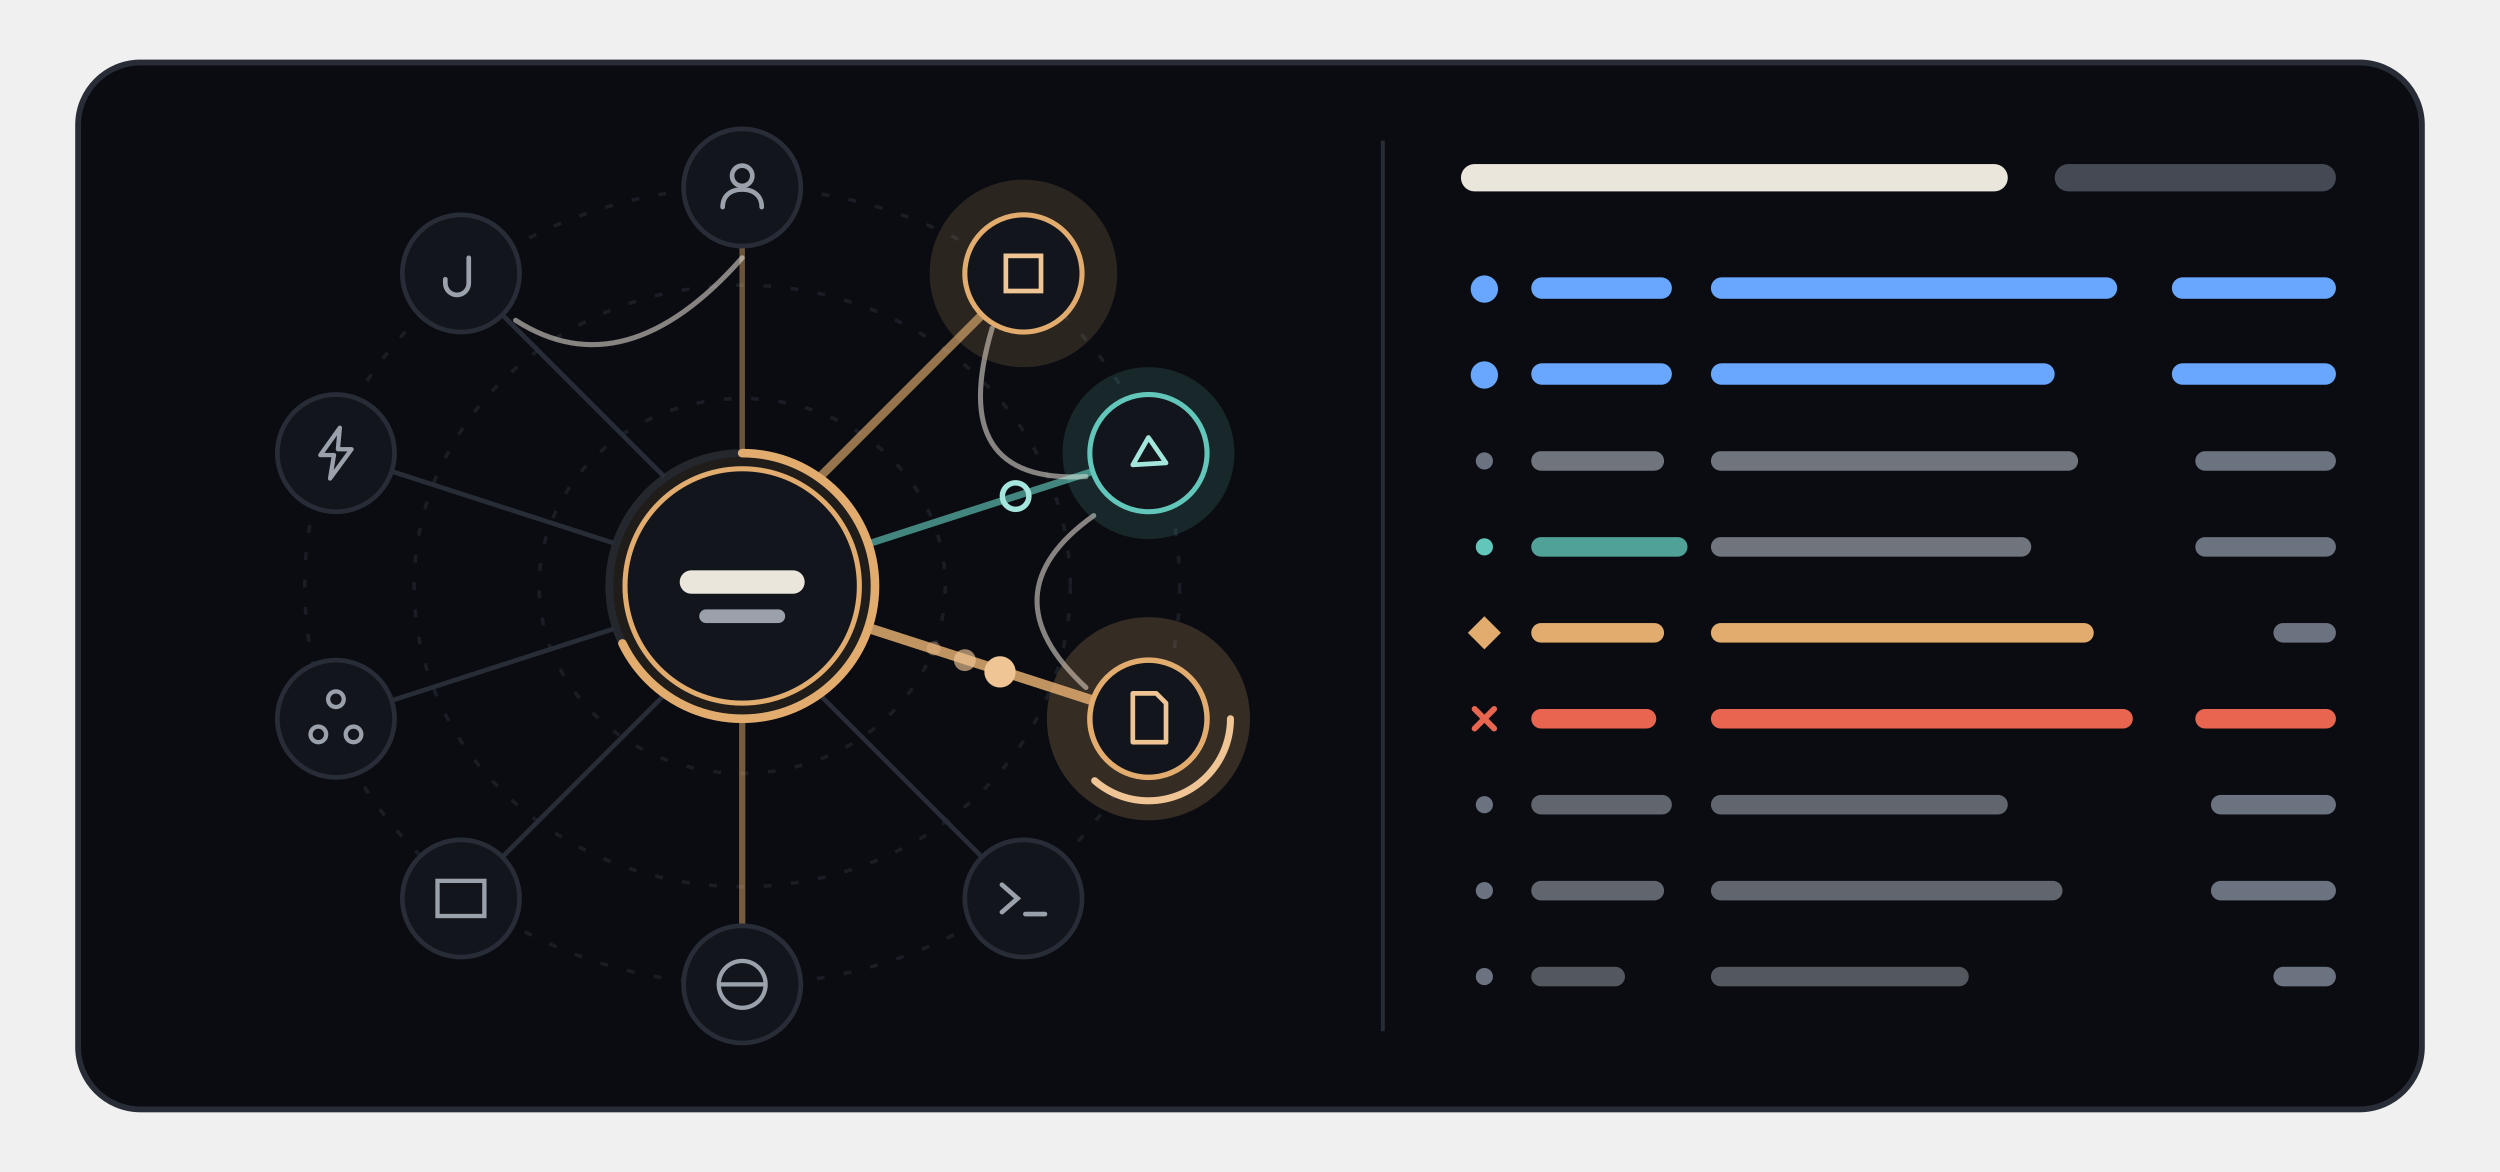
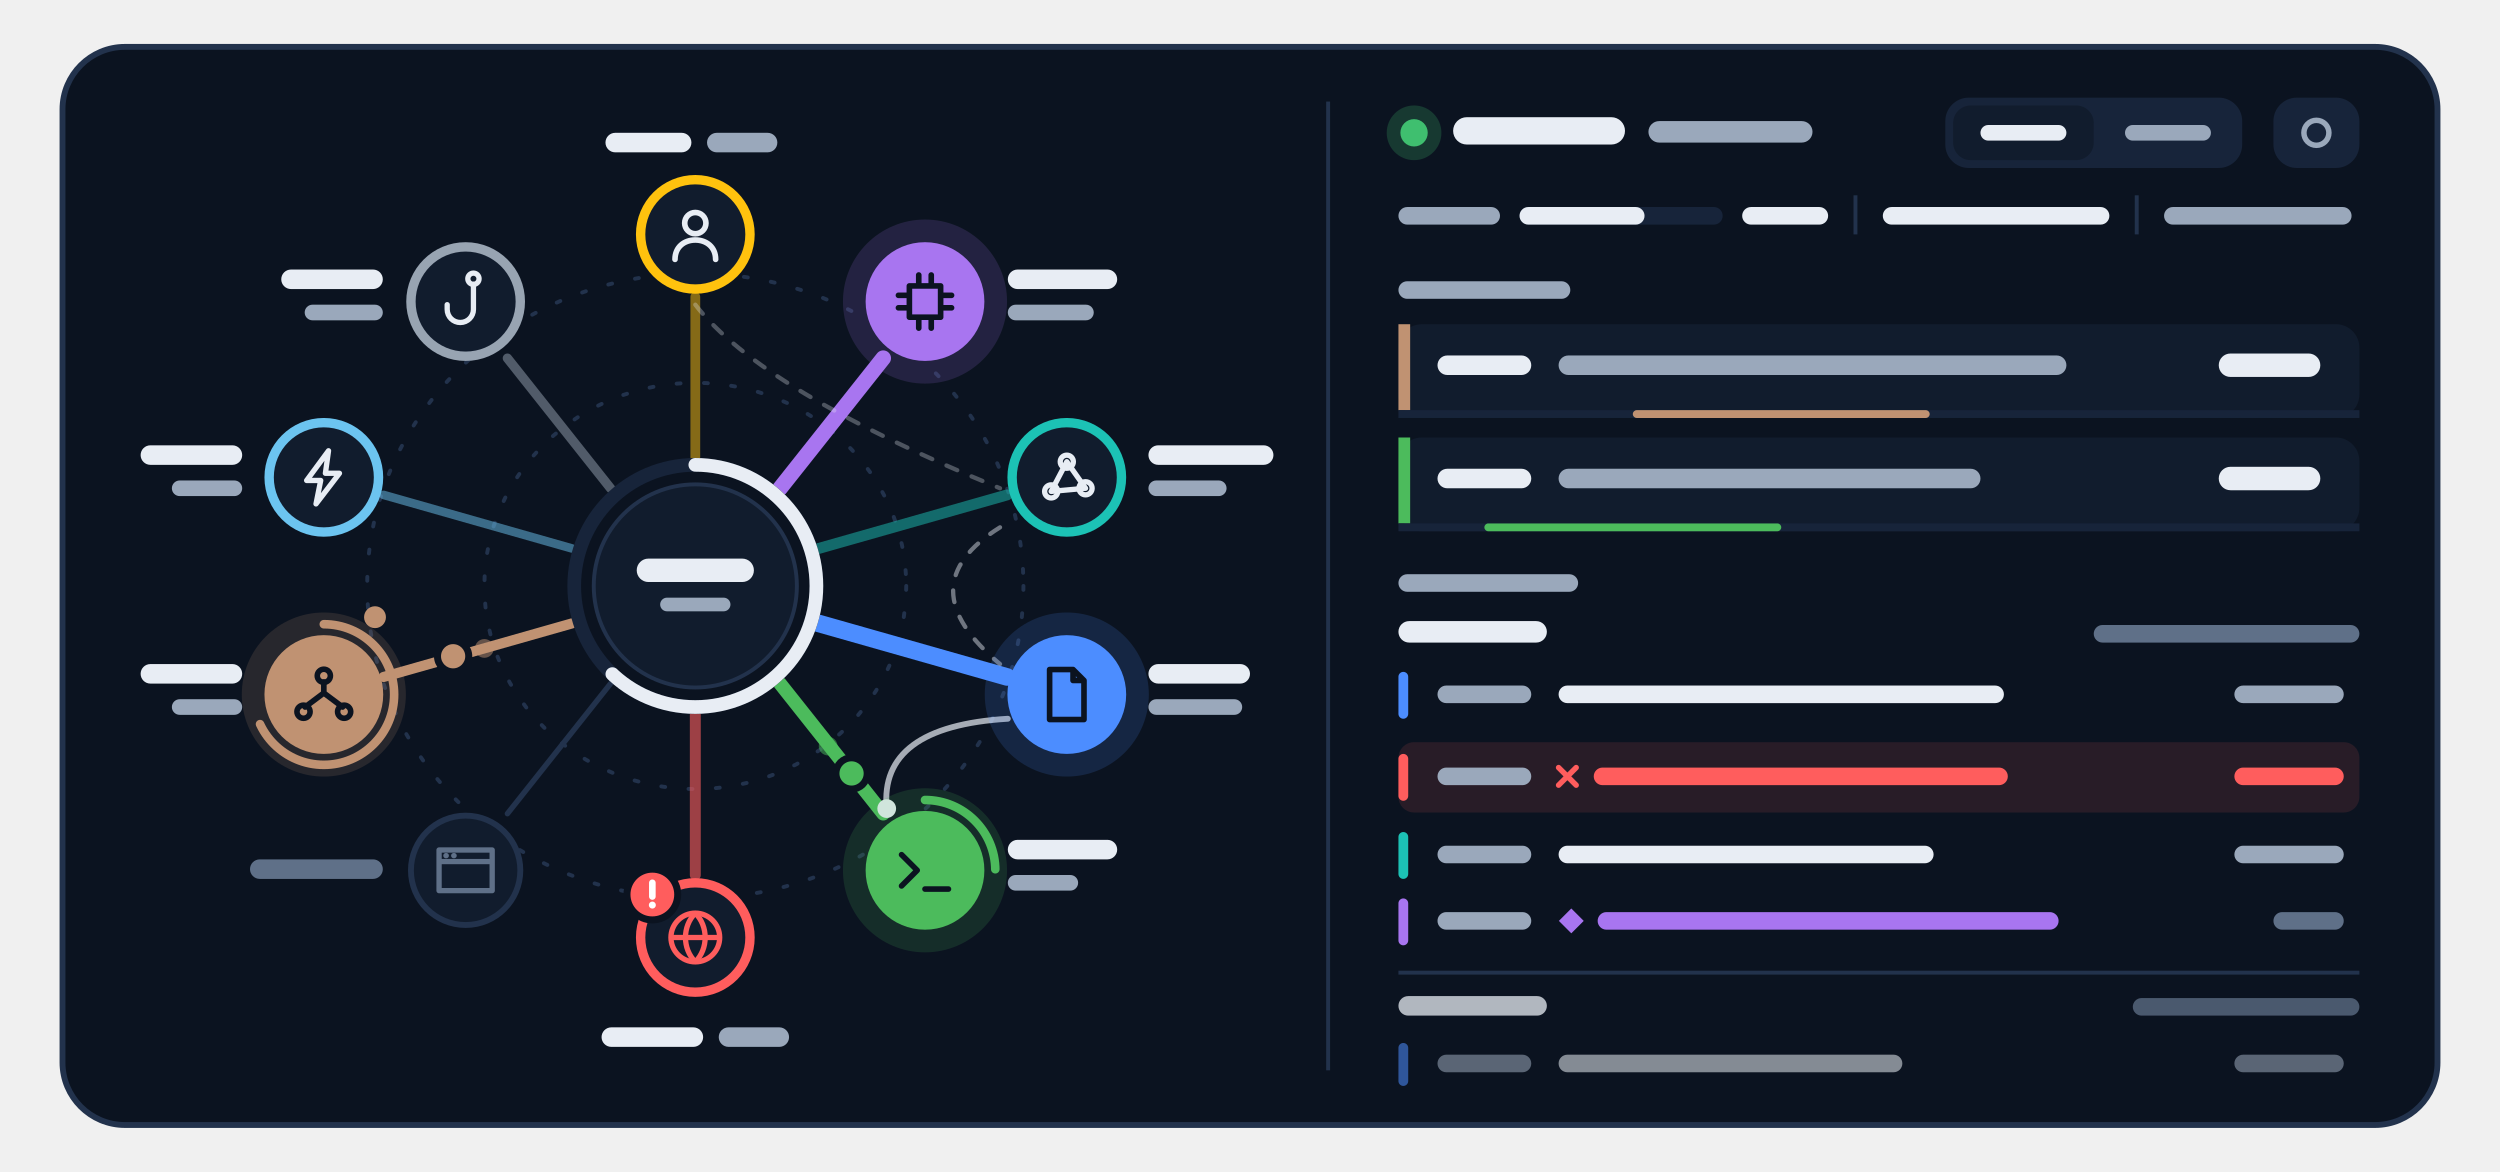
<svg xmlns="http://www.w3.org/2000/svg" width="640" height="300" viewBox="0 0 640 300" fill="none">
-   <rect x="20" y="16" width="600" height="268" rx="16" fill="#0A0C11" stroke="#272C36" stroke-width="1.5" />
-   <ellipse cx="190" cy="150" rx="52" ry="48" stroke="#272C36" stroke-width="0.9" stroke-dasharray="2 5" opacity="0.55" />
-   <ellipse cx="190" cy="150" rx="84" ry="77" stroke="#272C36" stroke-width="0.9" stroke-dasharray="2 5" opacity="0.55" />
-   <ellipse cx="190" cy="150" rx="112" ry="102" stroke="#272C36" stroke-width="0.9" stroke-dasharray="2 5" opacity="0.55" />
-   <line x1="190" y1="115" x2="190" y2="56" stroke="#E1AC6E" stroke-width="1.4" opacity="0.45" />
-   <line x1="210" y1="122" x2="256" y2="76" stroke="#E1AC6E" stroke-width="2.2" opacity="0.65" />
-   <line x1="223" y1="139" x2="288" y2="118" stroke="#62C7BA" stroke-width="1.8" opacity="0.65" />
-   <line x1="223" y1="161" x2="288" y2="182" stroke="#E1AC6E" stroke-width="2.6" opacity="0.85" />
-   <line x1="210" y1="178" x2="256" y2="224" stroke="#272C36" stroke-width="1.2" />
-   <line x1="190" y1="185" x2="190" y2="244" stroke="#E1AC6E" stroke-width="1.6" opacity="0.5" />
-   <line x1="170" y1="178" x2="124" y2="224" stroke="#272C36" stroke-width="1.2" />
-   <line x1="157" y1="161" x2="92" y2="182" stroke="#272C36" stroke-width="1.2" />
-   <line x1="157" y1="139" x2="92" y2="118" stroke="#272C36" stroke-width="1.2" />
-   <line x1="170" y1="122" x2="124" y2="76" stroke="#272C36" stroke-width="1.2" />
-   <path d="M190 66 Q160 100 132 82 M254 84 Q242 124 278 122 M280 132 Q252 152 278 176" stroke="#EBE6DD" stroke-width="1.3" stroke-linecap="round" opacity="0.55" />
-   <circle cx="256" cy="172" r="4" fill="#F0C595" />
-   <circle cx="247" cy="169" r="2.8" fill="#F0C595" opacity="0.65" />
-   <circle cx="239" cy="166" r="1.8" fill="#F0C595" opacity="0.35" />
-   <circle cx="260" cy="127" r="3.4" stroke="#A5E6DC" stroke-width="1.4" />
-   <circle cx="262" cy="70" r="24" fill="#E1AC6E" opacity="0.16" />
-   <circle cx="294" cy="116" r="22" fill="#62C7BA" opacity="0.15" />
-   <circle cx="294" cy="184" r="26" fill="#E1AC6E" opacity="0.2" />
-   <circle cx="294" cy="184" r="21" stroke="#F0C595" stroke-width="1.8" stroke-dasharray="48 90" stroke-linecap="round" />
-   <circle cx="190" cy="48" r="15" fill="#12151C" stroke="#272C36" stroke-width="1.2" />
-   <circle cx="262" cy="70" r="15" fill="#12151C" stroke="#E1AC6E" stroke-width="1.3" />
-   <circle cx="294" cy="116" r="15" fill="#12151C" stroke="#62C7BA" stroke-width="1.3" />
-   <circle cx="294" cy="184" r="15" fill="#12151C" stroke="#E1AC6E" stroke-width="1.4" />
-   <circle cx="262" cy="230" r="15" fill="#12151C" stroke="#272C36" stroke-width="1.2" />
-   <circle cx="190" cy="252" r="15" fill="#12151C" stroke="#272C36" stroke-width="1.2" />
-   <circle cx="118" cy="230" r="15" fill="#12151C" stroke="#272C36" stroke-width="1.2" />
-   <circle cx="86" cy="184" r="15" fill="#12151C" stroke="#272C36" stroke-width="1.2" />
-   <circle cx="86" cy="116" r="15" fill="#12151C" stroke="#272C36" stroke-width="1.2" />
-   <circle cx="118" cy="70" r="15" fill="#12151C" stroke="#272C36" stroke-width="1.2" />
-   <circle cx="190" cy="45" r="2.6" stroke="#9BA1AB" stroke-width="1.2" />
-   <path d="M185 53c0-3 2.2-4.5 5-4.5s5 1.5 5 4.5" stroke="#9BA1AB" stroke-width="1.2" stroke-linecap="round" />
-   <rect x="257.5" y="65.5" width="9" height="9" stroke="#F0C595" stroke-width="1.2" />
-   <path d="M290 119l4-7 4.5 6.5-8.5 0.5z" stroke="#A5E6DC" stroke-width="1.2" stroke-linejoin="round" />
-   <path d="M290 177.5h6l2.5 2.5v10h-8.5z" stroke="#F0C595" stroke-width="1.2" stroke-linejoin="round" />
-   <path d="M256.5 226.5l4 3.5-4 3.5M262.5 234h5" stroke="#9BA1AB" stroke-width="1.2" stroke-linecap="round" />
-   <circle cx="190" cy="252" r="6" stroke="#9BA1AB" stroke-width="1.1" />
-   <path d="M184 252h12" stroke="#9BA1AB" stroke-width="1.1" />
-   <rect x="112" y="225.5" width="12" height="9" stroke="#9BA1AB" stroke-width="1.1" />
-   <circle cx="86" cy="179" r="2" stroke="#9BA1AB" stroke-width="1.1" />
-   <circle cx="81.5" cy="188" r="2" stroke="#9BA1AB" stroke-width="1.1" />
-   <circle cx="90.5" cy="188" r="2" stroke="#9BA1AB" stroke-width="1.1" />
-   <path d="M87 109.5l-5 7h3.5l-1 6 5.5-7.5h-3.5z" stroke="#9BA1AB" stroke-width="1.1" stroke-linejoin="round" />
-   <path d="M120 66v6.5a3 3 0 1 1-6 0v-1" stroke="#9BA1AB" stroke-width="1.2" stroke-linecap="round" />
-   <circle cx="190" cy="150" r="35" fill="#E1AC6E" opacity="0.1" />
-   <circle cx="190" cy="150" r="30" fill="#12151C" stroke="#E1AC6E" stroke-width="1.3" />
-   <circle cx="190" cy="150" r="34" stroke="#272C36" stroke-width="2" opacity="0.7" />
-   <circle cx="190" cy="150" r="34" stroke="#E1AC6E" stroke-width="2.2" stroke-dasharray="145 214" transform="rotate(-90 190 150)" stroke-linecap="round" />
-   <rect x="174" y="146" width="32" height="6" rx="3" fill="#EBE6DC" />
-   <rect x="179" y="156" width="22" height="3.5" rx="1.75" fill="#9BA1AB" />
-   <line x1="354" y1="36" x2="354" y2="264" stroke="#272C36" stroke-width="1" />
-   <rect x="374" y="42" width="140" height="7" rx="3.5" fill="#EBE6DC" />
-   <rect x="526" y="42" width="72" height="7" rx="3.5" fill="#6B7280" opacity="0.6" />
-   <circle cx="380" cy="74" r="3.5" fill="#69A7FF" />
-   <rect x="392" y="71" width="36" height="5.5" rx="2.75" fill="#69A7FF" />
-   <rect x="438" y="71" width="104" height="5.5" rx="2.75" fill="#69A7FF" />
-   <rect x="556" y="71" width="42" height="5.5" rx="2.75" fill="#69A7FF" />
-   <circle cx="380" cy="96" r="3.5" fill="#69A7FF" />
-   <rect x="392" y="93" width="36" height="5.5" rx="2.75" fill="#69A7FF" />
-   <rect x="438" y="93" width="88" height="5.5" rx="2.75" fill="#69A7FF" />
-   <rect x="556" y="93" width="42" height="5.5" rx="2.75" fill="#69A7FF" />
-   <circle cx="380" cy="118" r="2.2" fill="#6B7280" />
-   <rect x="392" y="115.5" width="34" height="5" rx="2.5" fill="#9BA1AB" opacity="0.7" />
-   <rect x="438" y="115.5" width="94" height="5" rx="2.5" fill="#9BA1AB" opacity="0.7" />
-   <rect x="562" y="115.5" width="36" height="5" rx="2.5" fill="#6B7280" />
-   <circle cx="380" cy="140" r="2.2" fill="#62C7BA" />
-   <rect x="392" y="137.5" width="40" height="5" rx="2.5" fill="#62C7BA" opacity="0.8" />
-   <rect x="438" y="137.5" width="82" height="5" rx="2.5" fill="#9BA1AB" opacity="0.7" />
-   <rect x="562" y="137.5" width="36" height="5" rx="2.5" fill="#6B7280" />
-   <rect x="377" y="159" width="6" height="6" transform="rotate(45 380 162)" fill="#E1AC6E" />
-   <rect x="392" y="159.5" width="34" height="5" rx="2.5" fill="#E1AC6E" />
-   <rect x="438" y="159.5" width="98" height="5" rx="2.5" fill="#E1AC6E" />
-   <rect x="582" y="159.5" width="16" height="5" rx="2.5" fill="#6B7280" />
-   <path d="M377.5 181.5l5 5M382.5 181.5l-5 5" stroke="#E8654F" stroke-width="1.5" stroke-linecap="round" />
-   <rect x="392" y="181.5" width="32" height="5" rx="2.5" fill="#E8654F" />
-   <rect x="438" y="181.5" width="108" height="5" rx="2.5" fill="#E8654F" />
-   <rect x="562" y="181.5" width="36" height="5" rx="2.5" fill="#E8654F" />
-   <circle cx="380" cy="206" r="2.2" fill="#6B7280" />
-   <rect x="392" y="203.5" width="36" height="5" rx="2.5" fill="#9BA1AB" opacity="0.6" />
-   <rect x="438" y="203.5" width="76" height="5" rx="2.5" fill="#9BA1AB" opacity="0.6" />
-   <rect x="566" y="203.5" width="32" height="5" rx="2.5" fill="#6B7280" />
-   <circle cx="380" cy="228" r="2.2" fill="#6B7280" />
-   <rect x="392" y="225.5" width="34" height="5" rx="2.5" fill="#9BA1AB" opacity="0.6" />
-   <rect x="438" y="225.5" width="90" height="5" rx="2.5" fill="#9BA1AB" opacity="0.6" />
-   <rect x="566" y="225.5" width="32" height="5" rx="2.5" fill="#6B7280" />
-   <circle cx="380" cy="250" r="2.2" fill="#6B7280" />
-   <rect x="392" y="247.5" width="24" height="5" rx="2.5" fill="#9BA1AB" opacity="0.5" />
-   <rect x="438" y="247.5" width="66" height="5" rx="2.5" fill="#9BA1AB" opacity="0.5" />
-   <rect x="582" y="247.5" width="16" height="5" rx="2.5" fill="#6B7280" />
+   <rect x="16" y="12" width="608" height="276" rx="16" fill="#0b1320" stroke="#22324c" stroke-width="1.5" />
+   <ellipse cx="178" cy="150" rx="54" ry="52" stroke="#22324c" stroke-width="1" stroke-dasharray="1 6" stroke-linecap="round" />
+   <ellipse cx="178" cy="150" rx="84" ry="80" stroke="#22324c" stroke-width="1" stroke-dasharray="1 6" stroke-linecap="round" />
+   <line x1="178" y1="117" x2="178" y2="76" stroke="#ffc20e" stroke-width="2.5" stroke-linecap="round" opacity="0.5" />
+   <line x1="199.7" y1="125" x2="226.1" y2="91.7" stroke="#a875f0" stroke-width="4" stroke-linecap="round" />
+   <line x1="209.6" y1="140.4" x2="257.8" y2="126.7" stroke="#1cc2b5" stroke-width="2.8" stroke-linecap="round" opacity="0.5" />
+   <line x1="209.6" y1="159.6" x2="257.8" y2="173.3" stroke="#4c8dff" stroke-width="4.5" stroke-linecap="round" />
+   <line x1="199.7" y1="175" x2="226.1" y2="208.3" stroke="#4cbb5c" stroke-width="3.5" stroke-linecap="round" />
+   <line x1="178" y1="183" x2="178" y2="224" stroke="#ff5d5d" stroke-width="2.8" stroke-linecap="round" opacity="0.6" />
+   <line x1="156.3" y1="175" x2="129.9" y2="208.3" stroke="#22324c" stroke-width="1.4" stroke-linecap="round" />
+   <line x1="146.4" y1="159.6" x2="98.2" y2="173.3" stroke="#c09272" stroke-width="2.6" stroke-linecap="round" />
+   <line x1="146.4" y1="140.4" x2="98.2" y2="126.7" stroke="#6cc4f0" stroke-width="2.2" stroke-linecap="round" opacity="0.5" />
+   <line x1="156.3" y1="125" x2="129.9" y2="91.7" stroke="#98a4b2" stroke-width="2.4" stroke-linecap="round" opacity="0.5" />
+   <path d="M178 78 Q195 100 256 125" stroke="#e8edf4" stroke-width="1.1" stroke-dasharray="3 4" stroke-linecap="round" opacity="0.3" />
+   <path d="M256 135 Q232 150 256 170" stroke="#e8edf4" stroke-width="1.1" stroke-dasharray="3 4" stroke-linecap="round" opacity="0.45" />
+   <path d="M258 184 Q225 186 227 207" stroke="#e8edf4" stroke-width="1.5" stroke-linecap="round" opacity="0.7" />
+   <circle cx="227" cy="207" r="2.4" fill="#e8edf4" />
+   <circle cx="218" cy="198" r="4" fill="#4cbb5c" stroke="#0b1320" stroke-width="1.8" />
+   <circle cx="212" cy="191" r="2.4" fill="#4cbb5c" opacity="0.5" />
+   <circle cx="116" cy="168" r="4" fill="#c09272" stroke="#0b1320" stroke-width="1.8" />
+   <circle cx="124" cy="166" r="2.4" fill="#c09272" opacity="0.5" />
+   <circle cx="236.8" cy="77.2" r="21" fill="#a875f0" opacity="0.16" />
+   <circle cx="273.1" cy="177.8" r="21" fill="#4c8dff" opacity="0.16" />
+   <circle cx="236.8" cy="222.8" r="21" fill="#4cbb5c" opacity="0.16" />
+   <circle cx="236.8" cy="222.8" r="18" stroke="#4cbb5c" stroke-width="2.2" stroke-dasharray="28 114" stroke-linecap="round" transform="rotate(-90 236.8 222.8)" />
+   <circle cx="82.9" cy="177.8" r="21" fill="#c09272" opacity="0.16" />
+   <circle cx="82.9" cy="177.8" r="18" stroke="#c09272" stroke-width="2.2" stroke-dasharray="77 114" stroke-linecap="round" transform="rotate(-90 82.9 177.8)" />
+   <circle cx="96" cy="158" r="2.8" fill="#c09272" />
+   <circle cx="178" cy="60" r="14" fill="#111c2d" stroke="#ffc20e" stroke-width="2.4" />
+   <g transform="translate(178 60) scale(0.8)">
+     <circle cx="0" cy="-3.6" r="3.4" stroke="#e8edf4" stroke-width="1.8" />
+     <path d="M-6.5 8c0-4 3-6.2 6.5-6.2s6.5 2.2 6.5 6.2" stroke="#e8edf4" stroke-width="1.8" stroke-linecap="round" />
+   </g>
+   <circle cx="236.8" cy="77.2" r="14" fill="#a875f0" stroke="#a875f0" stroke-width="2.4" />
+   <path transform="translate(236.8 77.2) scale(0.8)" d="M-5 -5h10v10h-10zM-2 -8.5v3.5M2 -8.5v3.5M-2 5v3.5M2 5v3.5M-8.5 -2h3.5M-8.5 2h3.5M5 -2h3.5M5 2h3.5" stroke="#0b1320" stroke-width="1.8" stroke-linecap="round" stroke-linejoin="round" />
+   <circle cx="273.1" cy="122.2" r="14" fill="#111c2d" stroke="#1cc2b5" stroke-width="2.4" />
+   <g transform="translate(273.1 122.2) scale(0.8)">
+     <path d="M-5 4.5L0 -5L6 3.5M-5 4.5L6 3.5" stroke="#e8edf4" stroke-width="1.7" stroke-linecap="round" stroke-linejoin="round" />
+     <circle cx="-5" cy="4.5" r="2.1" stroke="#e8edf4" stroke-width="1.7" />
+     <circle cx="0" cy="-5" r="2.1" stroke="#e8edf4" stroke-width="1.7" />
+     <circle cx="6" cy="3.5" r="2.1" stroke="#e8edf4" stroke-width="1.7" />
+   </g>
+   <circle cx="273.1" cy="177.8" r="14" fill="#4c8dff" stroke="#4c8dff" stroke-width="2.4" />
+   <path transform="translate(273.1 177.8) scale(0.8)" d="M-5.5 -8h7.5l3.5 3.5v12.5h-11zM2 -8v3.5h3.5" stroke="#0b1320" stroke-width="1.8" stroke-linecap="round" stroke-linejoin="round" />
+   <circle cx="236.8" cy="222.8" r="14" fill="#4cbb5c" stroke="#4cbb5c" stroke-width="2.4" />
+   <path transform="translate(236.8 222.8) scale(0.8)" d="M-7.5 -5l5 5l-5 5M0 6h7.5" stroke="#0b1320" stroke-width="1.8" stroke-linecap="round" stroke-linejoin="round" />
+   <circle cx="178" cy="240" r="14" fill="#111c2d" stroke="#ff5d5d" stroke-width="2.4" />
+   <g transform="translate(178 240) scale(0.8)">
+     <circle cx="0" cy="0" r="7.8" stroke="#ff5d5d" stroke-width="1.7" />
+     <path d="M-7.8 0h15.6M0 -7.8c-4.2 4.2 -4.2 11.4 0 15.6M0 -7.8c4.2 4.2 4.2 11.4 0 15.6" stroke="#ff5d5d" stroke-width="1.7" />
+   </g>
+   <circle cx="167" cy="229" r="6.5" fill="#ff5d5d" stroke="#0b1320" stroke-width="1.8" />
+   <path d="M167 226v3.5" stroke="#ffffff" stroke-width="1.7" stroke-linecap="round" />
+   <circle cx="167" cy="231.7" r="0.9" fill="#ffffff" />
+   <circle cx="119.2" cy="222.8" r="14" fill="#111c2d" stroke="#22324c" stroke-width="1.5" />
+   <path transform="translate(119.2 222.8) scale(0.8)" d="M-8.5 -6.5h17v13h-17zM-8.5 -2.8h17M-6.3 -4.7h.1M-3.8 -4.7h.1" stroke="#5f7088" stroke-width="1.7" stroke-linecap="round" stroke-linejoin="round" />
+   <circle cx="82.9" cy="177.8" r="14" fill="#c09272" stroke="#c09272" stroke-width="2.4" />
+   <g transform="translate(82.9 177.8) scale(0.8)">
+     <path d="M0 -4v3.5M0 -.5L-6 4M0 -.5L6 4" stroke="#0b1320" stroke-width="1.8" stroke-linecap="round" />
+     <circle cx="0" cy="-6" r="2.1" stroke="#0b1320" stroke-width="1.8" />
+     <circle cx="-6.5" cy="5.5" r="2.1" stroke="#0b1320" stroke-width="1.8" />
+     <circle cx="6.5" cy="5.5" r="2.1" stroke="#0b1320" stroke-width="1.8" />
+   </g>
+   <circle cx="82.9" cy="122.2" r="14" fill="#111c2d" stroke="#6cc4f0" stroke-width="2.4" />
+   <path transform="translate(82.9 122.2) scale(0.8)" d="M1.5 -8.5L-5.5 1h4.5l-1.5 7.5l7.5 -9.8h-4.5z" stroke="#e8edf4" stroke-width="1.7" stroke-linecap="round" stroke-linejoin="round" />
+   <circle cx="119.2" cy="77.2" r="14" fill="#111c2d" stroke="#98a4b2" stroke-width="2.4" />
+   <g transform="translate(119.2 77.2) scale(0.8)">
+     <path d="M2.5 -5.5v8a4.2 4.2 0 1 1 -8.4 0v-1.5" stroke="#e8edf4" stroke-width="1.7" stroke-linecap="round" />
+     <circle cx="2.5" cy="-7.3" r="1.8" stroke="#e8edf4" stroke-width="1.7" />
+   </g>
+   <rect x="155" y="34" width="22" height="5" rx="2.5" fill="#e8edf4" />
+   <rect x="181" y="34" width="18" height="5" rx="2.5" fill="#9aa8bb" />
+   <rect x="258" y="69" width="28" height="5" rx="2.5" fill="#e8edf4" />
+   <rect x="258" y="78" width="22" height="4" rx="2" fill="#9aa8bb" />
+   <rect x="294" y="114" width="32" height="5" rx="2.5" fill="#e8edf4" />
+   <rect x="294" y="123" width="20" height="4" rx="2" fill="#9aa8bb" />
+   <rect x="294" y="170" width="26" height="5" rx="2.5" fill="#e8edf4" />
+   <rect x="294" y="179" width="24" height="4" rx="2" fill="#9aa8bb" />
+   <rect x="258" y="215" width="28" height="5" rx="2.5" fill="#e8edf4" />
+   <rect x="258" y="224" width="18" height="4" rx="2" fill="#9aa8bb" />
+   <rect x="154" y="263" width="26" height="5" rx="2.5" fill="#e8edf4" />
+   <rect x="184" y="263" width="18" height="5" rx="2.5" fill="#9aa8bb" />
+   <rect x="64" y="220" width="34" height="5" rx="2.5" fill="#5f7088" />
+   <rect x="36" y="170" width="26" height="5" rx="2.5" fill="#e8edf4" />
+   <rect x="44" y="179" width="18" height="4" rx="2" fill="#9aa8bb" />
+   <rect x="36" y="114" width="26" height="5" rx="2.5" fill="#e8edf4" />
+   <rect x="44" y="123" width="18" height="4" rx="2" fill="#9aa8bb" />
+   <rect x="72" y="69" width="26" height="5" rx="2.5" fill="#e8edf4" />
+   <rect x="78" y="78" width="20" height="4" rx="2" fill="#9aa8bb" />
+   <circle cx="178" cy="150" r="31" stroke="#17243a" stroke-width="3.5" />
+   <circle cx="178" cy="150" r="31" stroke="#e8edf4" stroke-width="3.5" stroke-dasharray="120.8 194.8" stroke-linecap="round" transform="rotate(-90 178 150)" />
+   <circle cx="178" cy="150" r="26" fill="#111c2d" stroke="#22324c" stroke-width="1" />
+   <rect x="163" y="143" width="30" height="6" rx="3" fill="#e8edf4" />
+   <rect x="169" y="153" width="18" height="3.5" rx="1.75" fill="#9aa8bb" />
+   <line x1="340" y1="26" x2="340" y2="274" stroke="#22324c" stroke-width="1" />
+   <circle cx="362" cy="34" r="7" fill="#3fbf6f" opacity="0.22" />
+   <circle cx="362" cy="34" r="3.5" fill="#3fbf6f" />
+   <rect x="372" y="30" width="44" height="7" rx="3.5" fill="#e8edf4" />
+   <rect x="422" y="31" width="42" height="5.5" rx="2.75" fill="#9aa8bb" />
+   <rect x="498" y="25" width="76" height="18" rx="6" fill="#17243a" />
+   <rect x="500" y="27" width="36" height="14" rx="4.5" fill="#111c2d" />
+   <rect x="507" y="32" width="22" height="4" rx="2" fill="#e8edf4" />
+   <rect x="544" y="32" width="22" height="4" rx="2" fill="#9aa8bb" />
+   <rect x="582" y="25" width="22" height="18" rx="6" fill="#17243a" />
+   <circle cx="593" cy="34" r="3.2" stroke="#9aa8bb" stroke-width="1.4" />
+   <rect x="358" y="53" width="26" height="4.5" rx="2.25" fill="#9aa8bb" />
+   <rect x="389" y="53" width="52" height="4.5" rx="2.25" fill="#17243a" />
+   <rect x="389" y="53" width="32" height="4.5" rx="2.25" fill="#e8edf4" />
+   <rect x="446" y="53" width="22" height="4.5" rx="2.25" fill="#e8edf4" />
+   <line x1="475" y1="50" x2="475" y2="60" stroke="#22324c" stroke-width="1" />
+   <rect x="482" y="53" width="58" height="4.5" rx="2.25" fill="#e8edf4" />
+   <line x1="547" y1="50" x2="547" y2="60" stroke="#22324c" stroke-width="1" />
+   <rect x="554" y="53" width="48" height="4.5" rx="2.25" fill="#9aa8bb" />
+   <rect x="358" y="72" width="44" height="4.5" rx="2.25" fill="#9aa8bb" />
+   <rect x="358" y="83" width="246" height="24" rx="6" fill="#111c2d" />
+   <path d="M358 83h3v22h-3z" fill="#c09272" />
+   <rect x="368" y="91" width="24" height="5" rx="2.5" fill="#e8edf4" />
+   <rect x="399" y="91" width="130" height="5" rx="2.5" fill="#9aa8bb" />
+   <rect x="568" y="90.5" width="26" height="6" rx="3" fill="#e8edf4" />
+   <rect x="358" y="105" width="246" height="2" fill="#17243a" />
+   <rect x="418" y="105" width="76" height="2" rx="1" fill="#c09272" />
+   <rect x="358" y="112" width="246" height="24" rx="6" fill="#111c2d" />
+   <path d="M358 112h3v22h-3z" fill="#4cbb5c" />
+   <rect x="368" y="120" width="24" height="5" rx="2.5" fill="#e8edf4" />
+   <rect x="399" y="120" width="108" height="5" rx="2.5" fill="#9aa8bb" />
+   <rect x="568" y="119.5" width="26" height="6" rx="3" fill="#e8edf4" />
+   <rect x="358" y="134" width="246" height="2" fill="#17243a" />
+   <rect x="380" y="134" width="76" height="2" rx="1" fill="#4cbb5c" />
+   <rect x="358" y="147" width="46" height="4.5" rx="2.25" fill="#9aa8bb" />
+   <rect x="358" y="159" width="38" height="5.5" rx="2.75" fill="#e8edf4" />
+   <rect x="536" y="160" width="68" height="4.5" rx="2.25" fill="#5f7088" />
+   <rect x="358" y="172" width="2.5" height="12" rx="1.25" fill="#4c8dff" />
+   <rect x="368" y="175.5" width="24" height="4.5" rx="2.25" fill="#9aa8bb" />
+   <rect x="399" y="175.5" width="114" height="4.5" rx="2.25" fill="#e8edf4" />
+   <rect x="572" y="175.5" width="28" height="4.5" rx="2.25" fill="#9aa8bb" />
+   <rect x="358" y="190" width="246" height="18" rx="4" fill="#ff5d5d" fill-opacity="0.12" />
+   <rect x="358" y="193" width="2.5" height="12" rx="1.25" fill="#ff5d5d" />
+   <rect x="368" y="196.5" width="24" height="4.5" rx="2.25" fill="#9aa8bb" />
+   <path d="M399 196.5l4.5 4.5M403.5 196.5l-4.5 4.5" stroke="#ff5d5d" stroke-width="1.4" stroke-linecap="round" />
+   <rect x="408" y="196.5" width="106" height="4.5" rx="2.25" fill="#ff5d5d" />
+   <rect x="572" y="196.5" width="28" height="4.5" rx="2.25" fill="#ff5d5d" />
+   <rect x="358" y="213" width="2.5" height="12" rx="1.25" fill="#1cc2b5" />
+   <rect x="368" y="216.5" width="24" height="4.5" rx="2.25" fill="#9aa8bb" />
+   <rect x="399" y="216.5" width="96" height="4.5" rx="2.25" fill="#e8edf4" />
+   <rect x="572" y="216.5" width="28" height="4.5" rx="2.25" fill="#9aa8bb" />
+   <rect x="358" y="230" width="2.5" height="12" rx="1.25" fill="#a875f0" />
+   <rect x="368" y="233.5" width="24" height="4.5" rx="2.25" fill="#9aa8bb" />
+   <rect x="400" y="233.5" width="4.5" height="4.5" transform="rotate(45 402.25 235.75)" fill="#a875f0" />
+   <rect x="409" y="233.5" width="118" height="4.5" rx="2.25" fill="#a875f0" />
+   <rect x="582" y="233.5" width="18" height="4.5" rx="2.25" fill="#5f7088" />
+   <line x1="358" y1="249" x2="604" y2="249" stroke="#22324c" stroke-width="1" />
+   <rect x="358" y="255" width="38" height="5" rx="2.5" fill="#e8edf4" opacity="0.75" />
+   <rect x="546" y="255.5" width="58" height="4.5" rx="2.25" fill="#5f7088" opacity="0.75" />
+   <rect x="358" y="267" width="2.5" height="11" rx="1.25" fill="#4c8dff" opacity="0.55" />
+   <rect x="368" y="270" width="24" height="4.5" rx="2.25" fill="#9aa8bb" opacity="0.55" />
+   <rect x="399" y="270" width="88" height="4.5" rx="2.25" fill="#e8edf4" opacity="0.55" />
+   <rect x="572" y="270" width="28" height="4.5" rx="2.25" fill="#9aa8bb" opacity="0.55" />
</svg>
